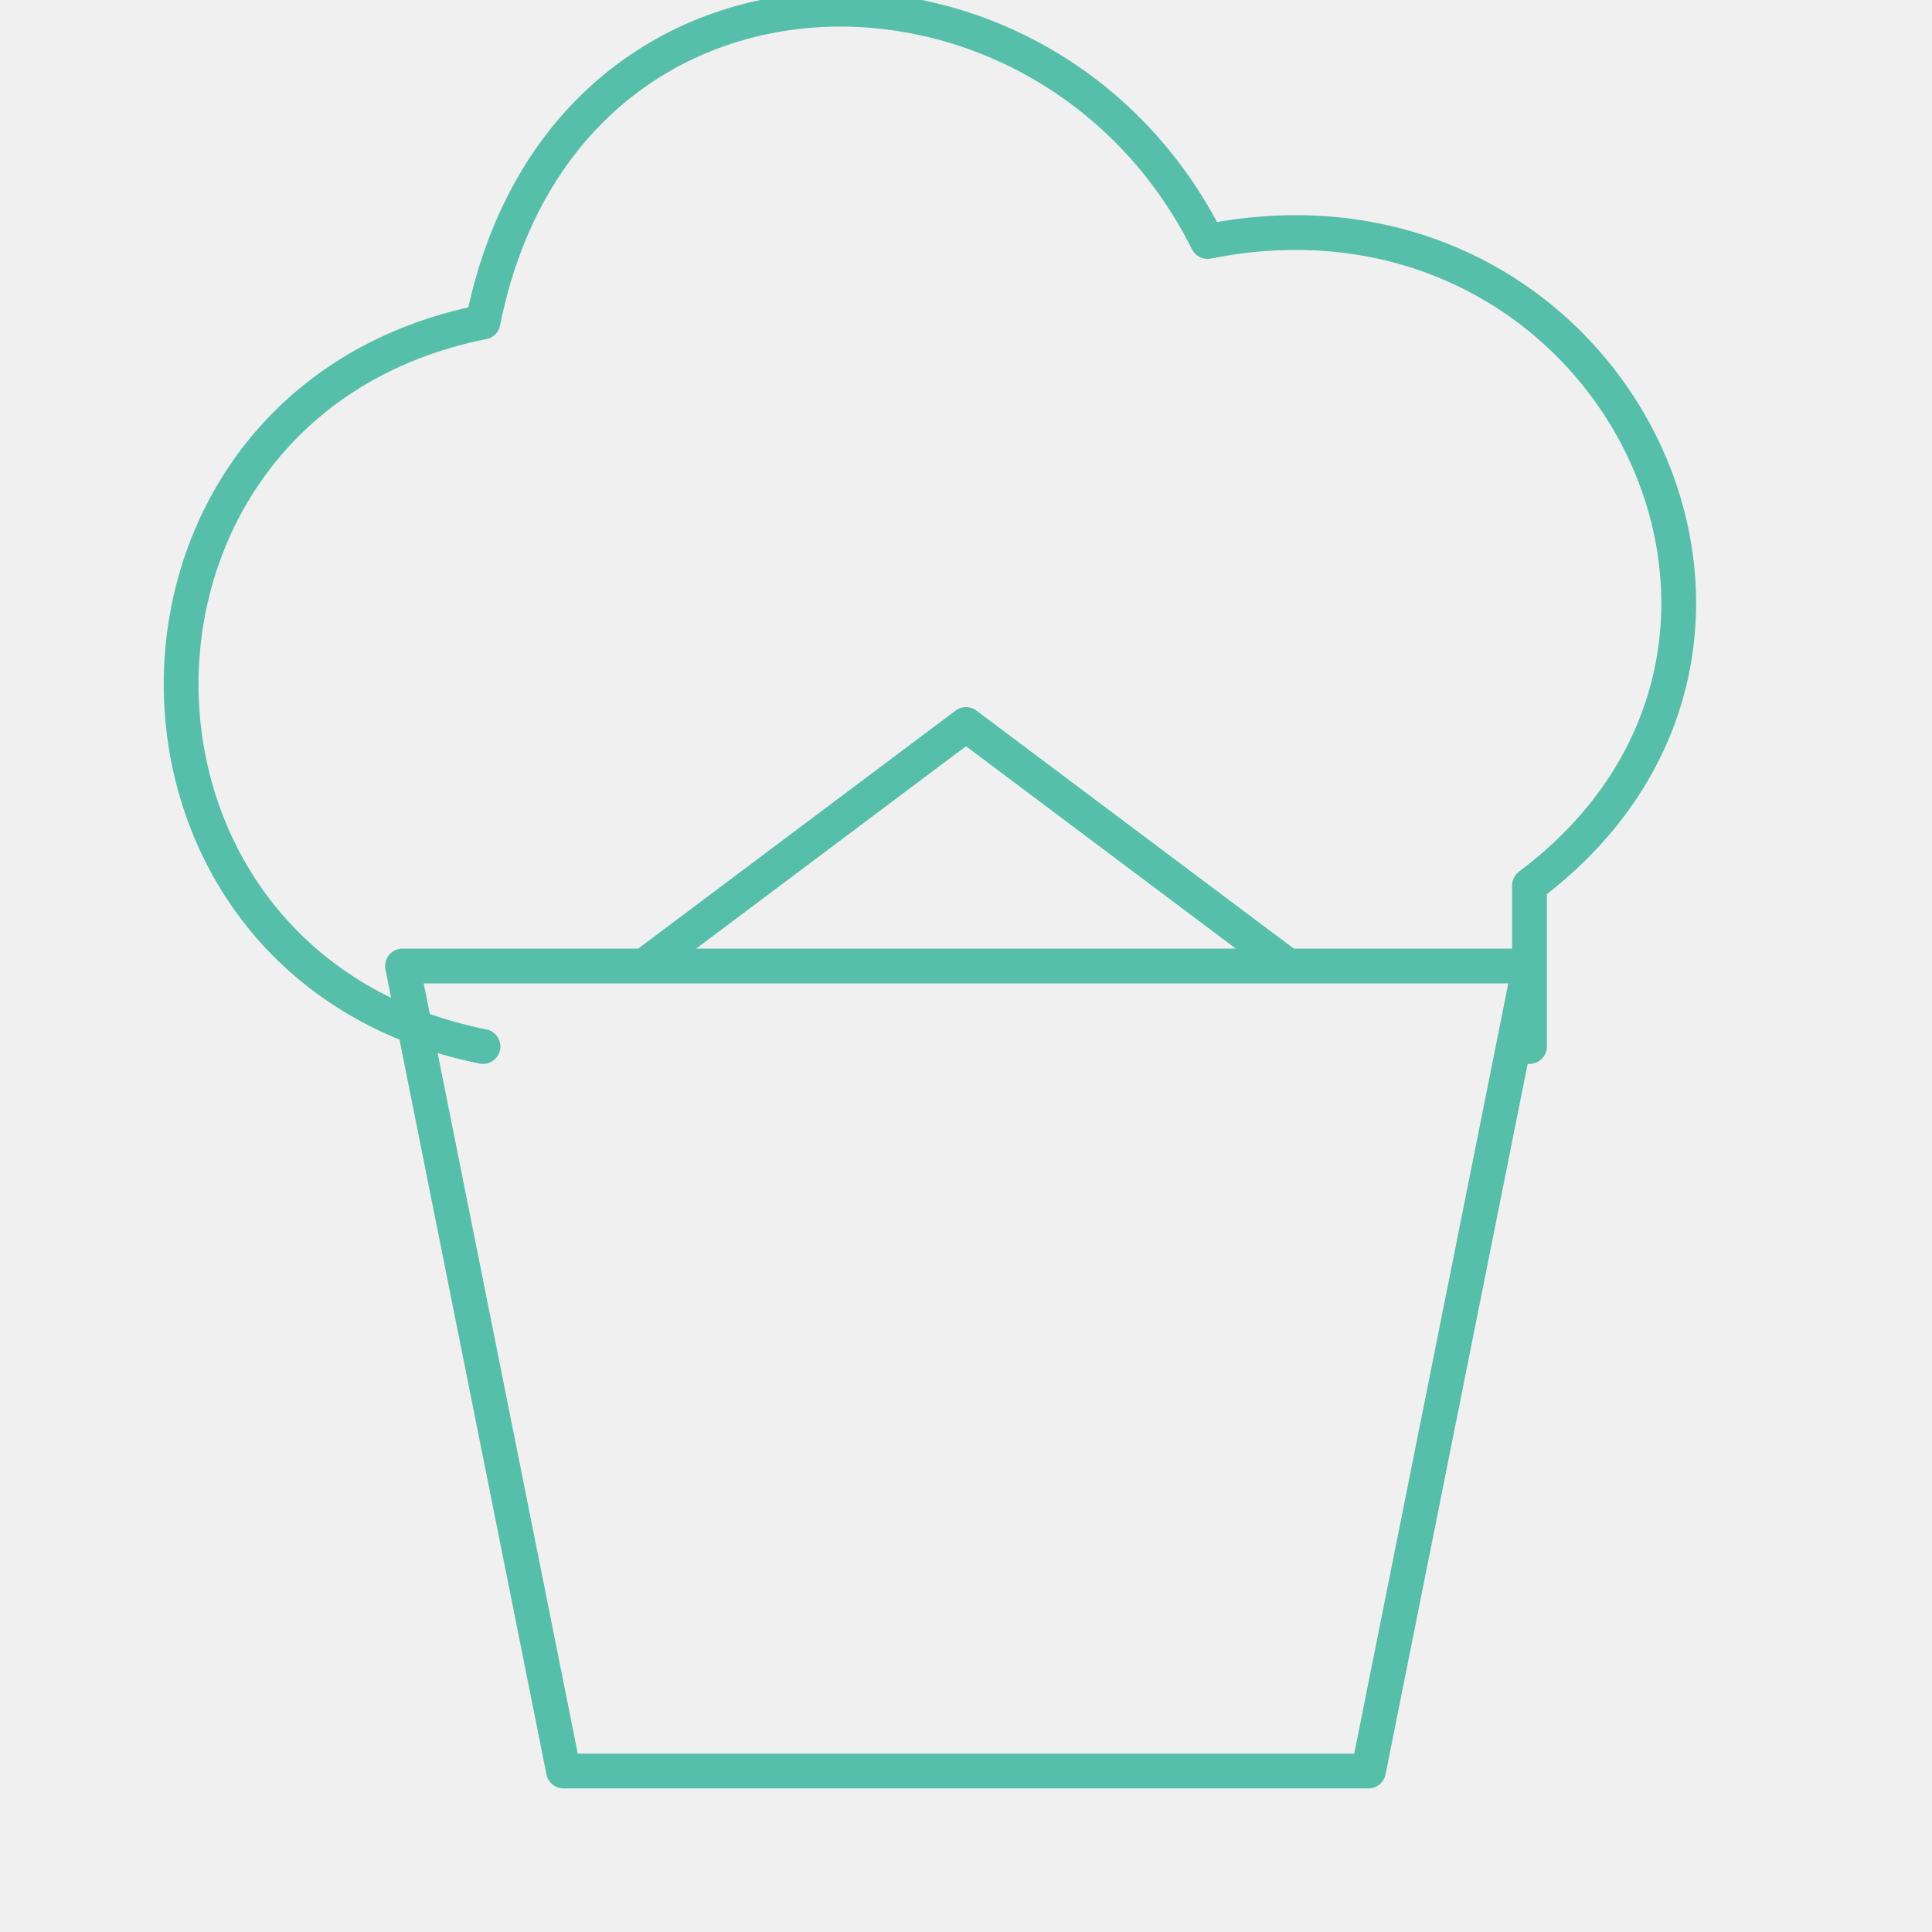
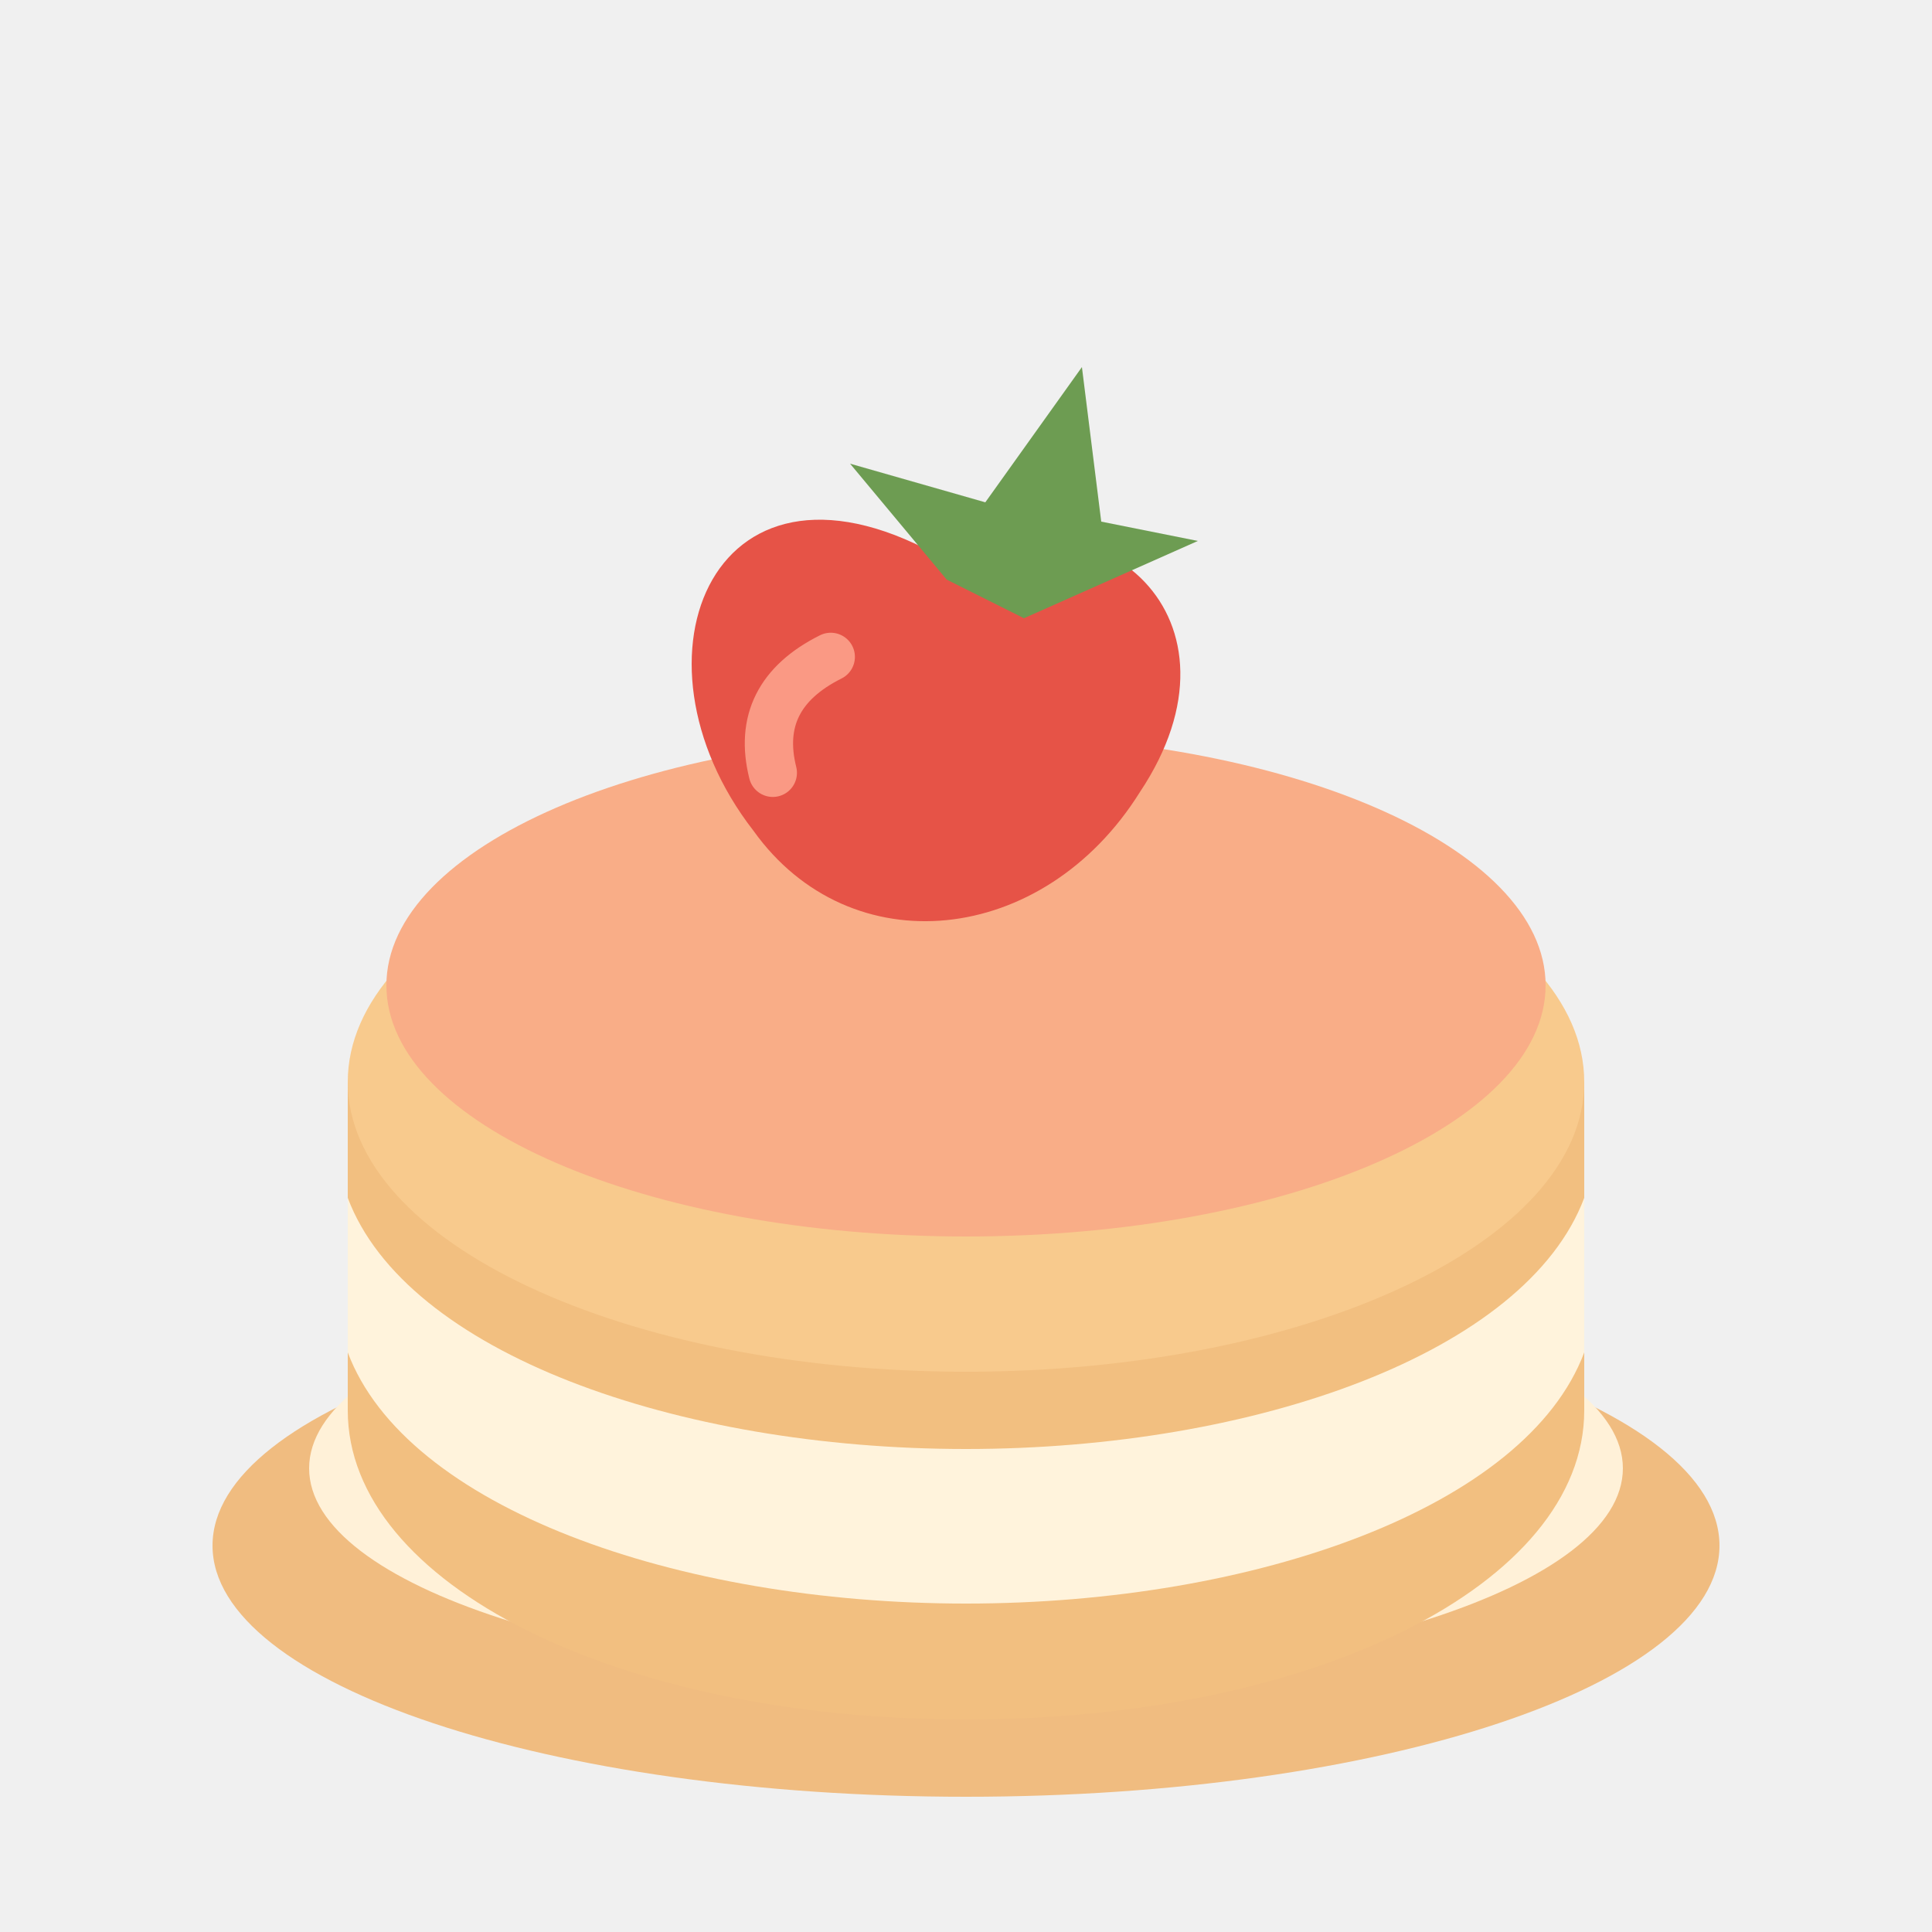
<svg xmlns="http://www.w3.org/2000/svg" preserveAspectRatio="none" overflow="visible" style="display: block;" width="100" height="100" viewBox="0 0 100 100" fill="none">
-   <g id="Frame" clip-path="url(#clip0_0_8)">
-     <path id="Vector" d="M25 54.167C23.746 53.916 22.567 53.574 21.464 53.153M21.464 53.153C4.242 46.579 5.421 20.582 25 16.667C29.167 -4.167 54.167 -4.167 62.5 12.5C83.333 8.333 95.833 33.333 79.167 45.833V50M21.464 53.153L29.167 91.667H70.833L79.167 50M21.464 53.153L20.833 50H33.333M79.167 50V54.167M79.167 50H66.667M33.333 50H66.667M33.333 50L50 37.5L66.667 50" stroke-width="1.8" stroke-linecap="round" stroke-linejoin="round" stroke="#55BFA9" />
+   <g id="Desserting Â· ë¸ê¸° ì¼ì´í¬ ë¡ê³ ">
+     <path id="Vector" d="M50 93C71.539 93 89 87.18 89 80C89 72.82 71.539 67 50 67C28.461 67 11 72.82 11 80C11 87.18 28.461 93 50 93Z" fill="#F0BC80" />
+     <path id="Vector_2" d="M50 87C68.778 87 84 82.075 84 76C84 69.925 68.778 65 50 65C31.222 65 16 69.925 16 76C16 82.075 31.222 87 50 87Z" fill="#FFF1D8" />
+     <path id="Vector_3" d="M18 56H82V73C82 82 68 89 50 89C32 89 18 82 18 73V56Z" fill="#F2BF80" />
+     <path id="Vector_4" d="M18 62C21 70 35 75 50 75C65 75 79 70 82 62V70C79 78 65 83 50 83C35 83 21 78 18 70V62Z" fill="#FFF3DC" />
+     <path id="Vector_5" d="M50 71C67.673 71 82 64.284 82 56C82 47.716 67.673 41 50 41C32.327 41 18 47.716 18 56C18 64.284 32.327 71 50 71Z" fill="#F8CA8D" />
+     <path id="Vector_6" d="M50 64C66.569 64 80 58.18 80 51C80 43.82 66.569 38 50 38C33.431 38 20 43.82 20 51C20 58.18 33.431 64 50 64Z" fill="#F9AD87" />
+     <path id="Vector_7" d="M49 29C37 22 32 34 39 43C44 50 54 49 59 41C65 32 57 25 49 29Z" fill="#E65347" />
+     <path id="Vector_8" d="M49 30L44 24L51 26L56 19L57 27L62 28L53 32L49 30Z" fill="#6D9C52" />
+     <path id="Vector_9" d="M43 34C40.333 35.333 39.333 37.333 40 40" stroke-width="2.5" stroke-linecap="round" stroke="#FA9984" />
  </g>
-   <defs>
-     <clipPath id="clip0_0_8">
-       <rect width="100" height="100" fill="white" />
-     </clipPath>
-   </defs>
</svg>
